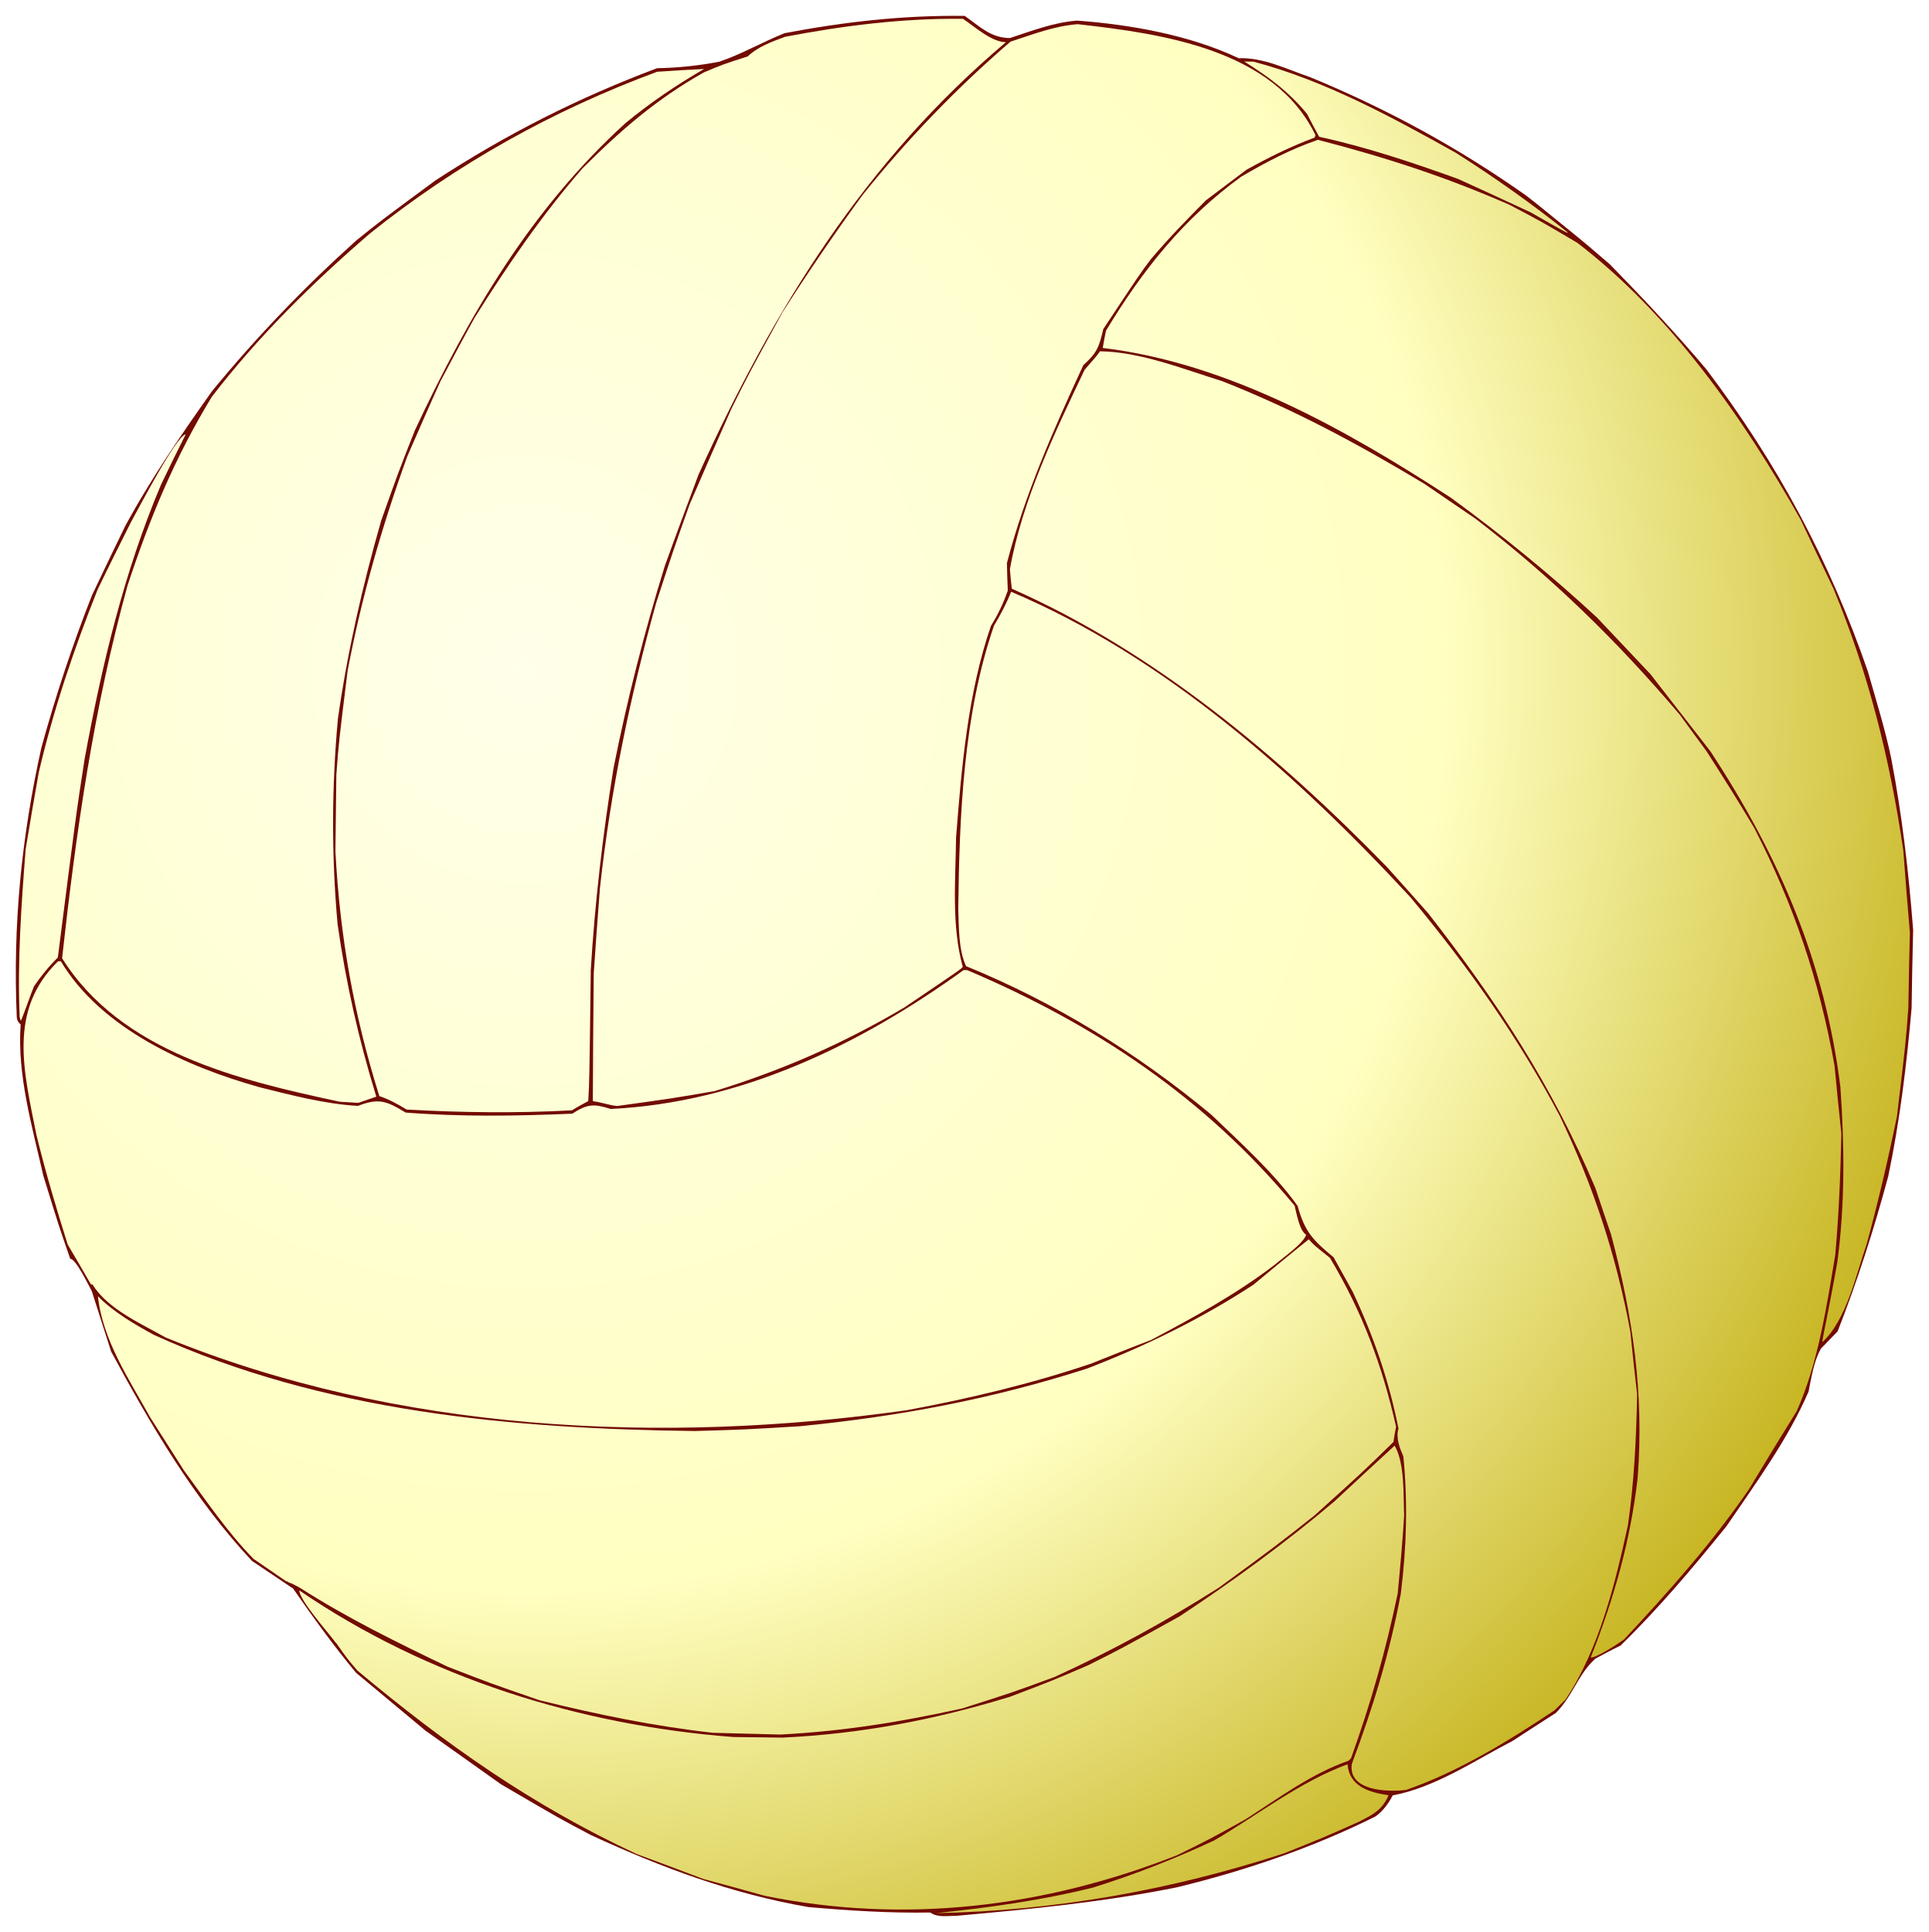
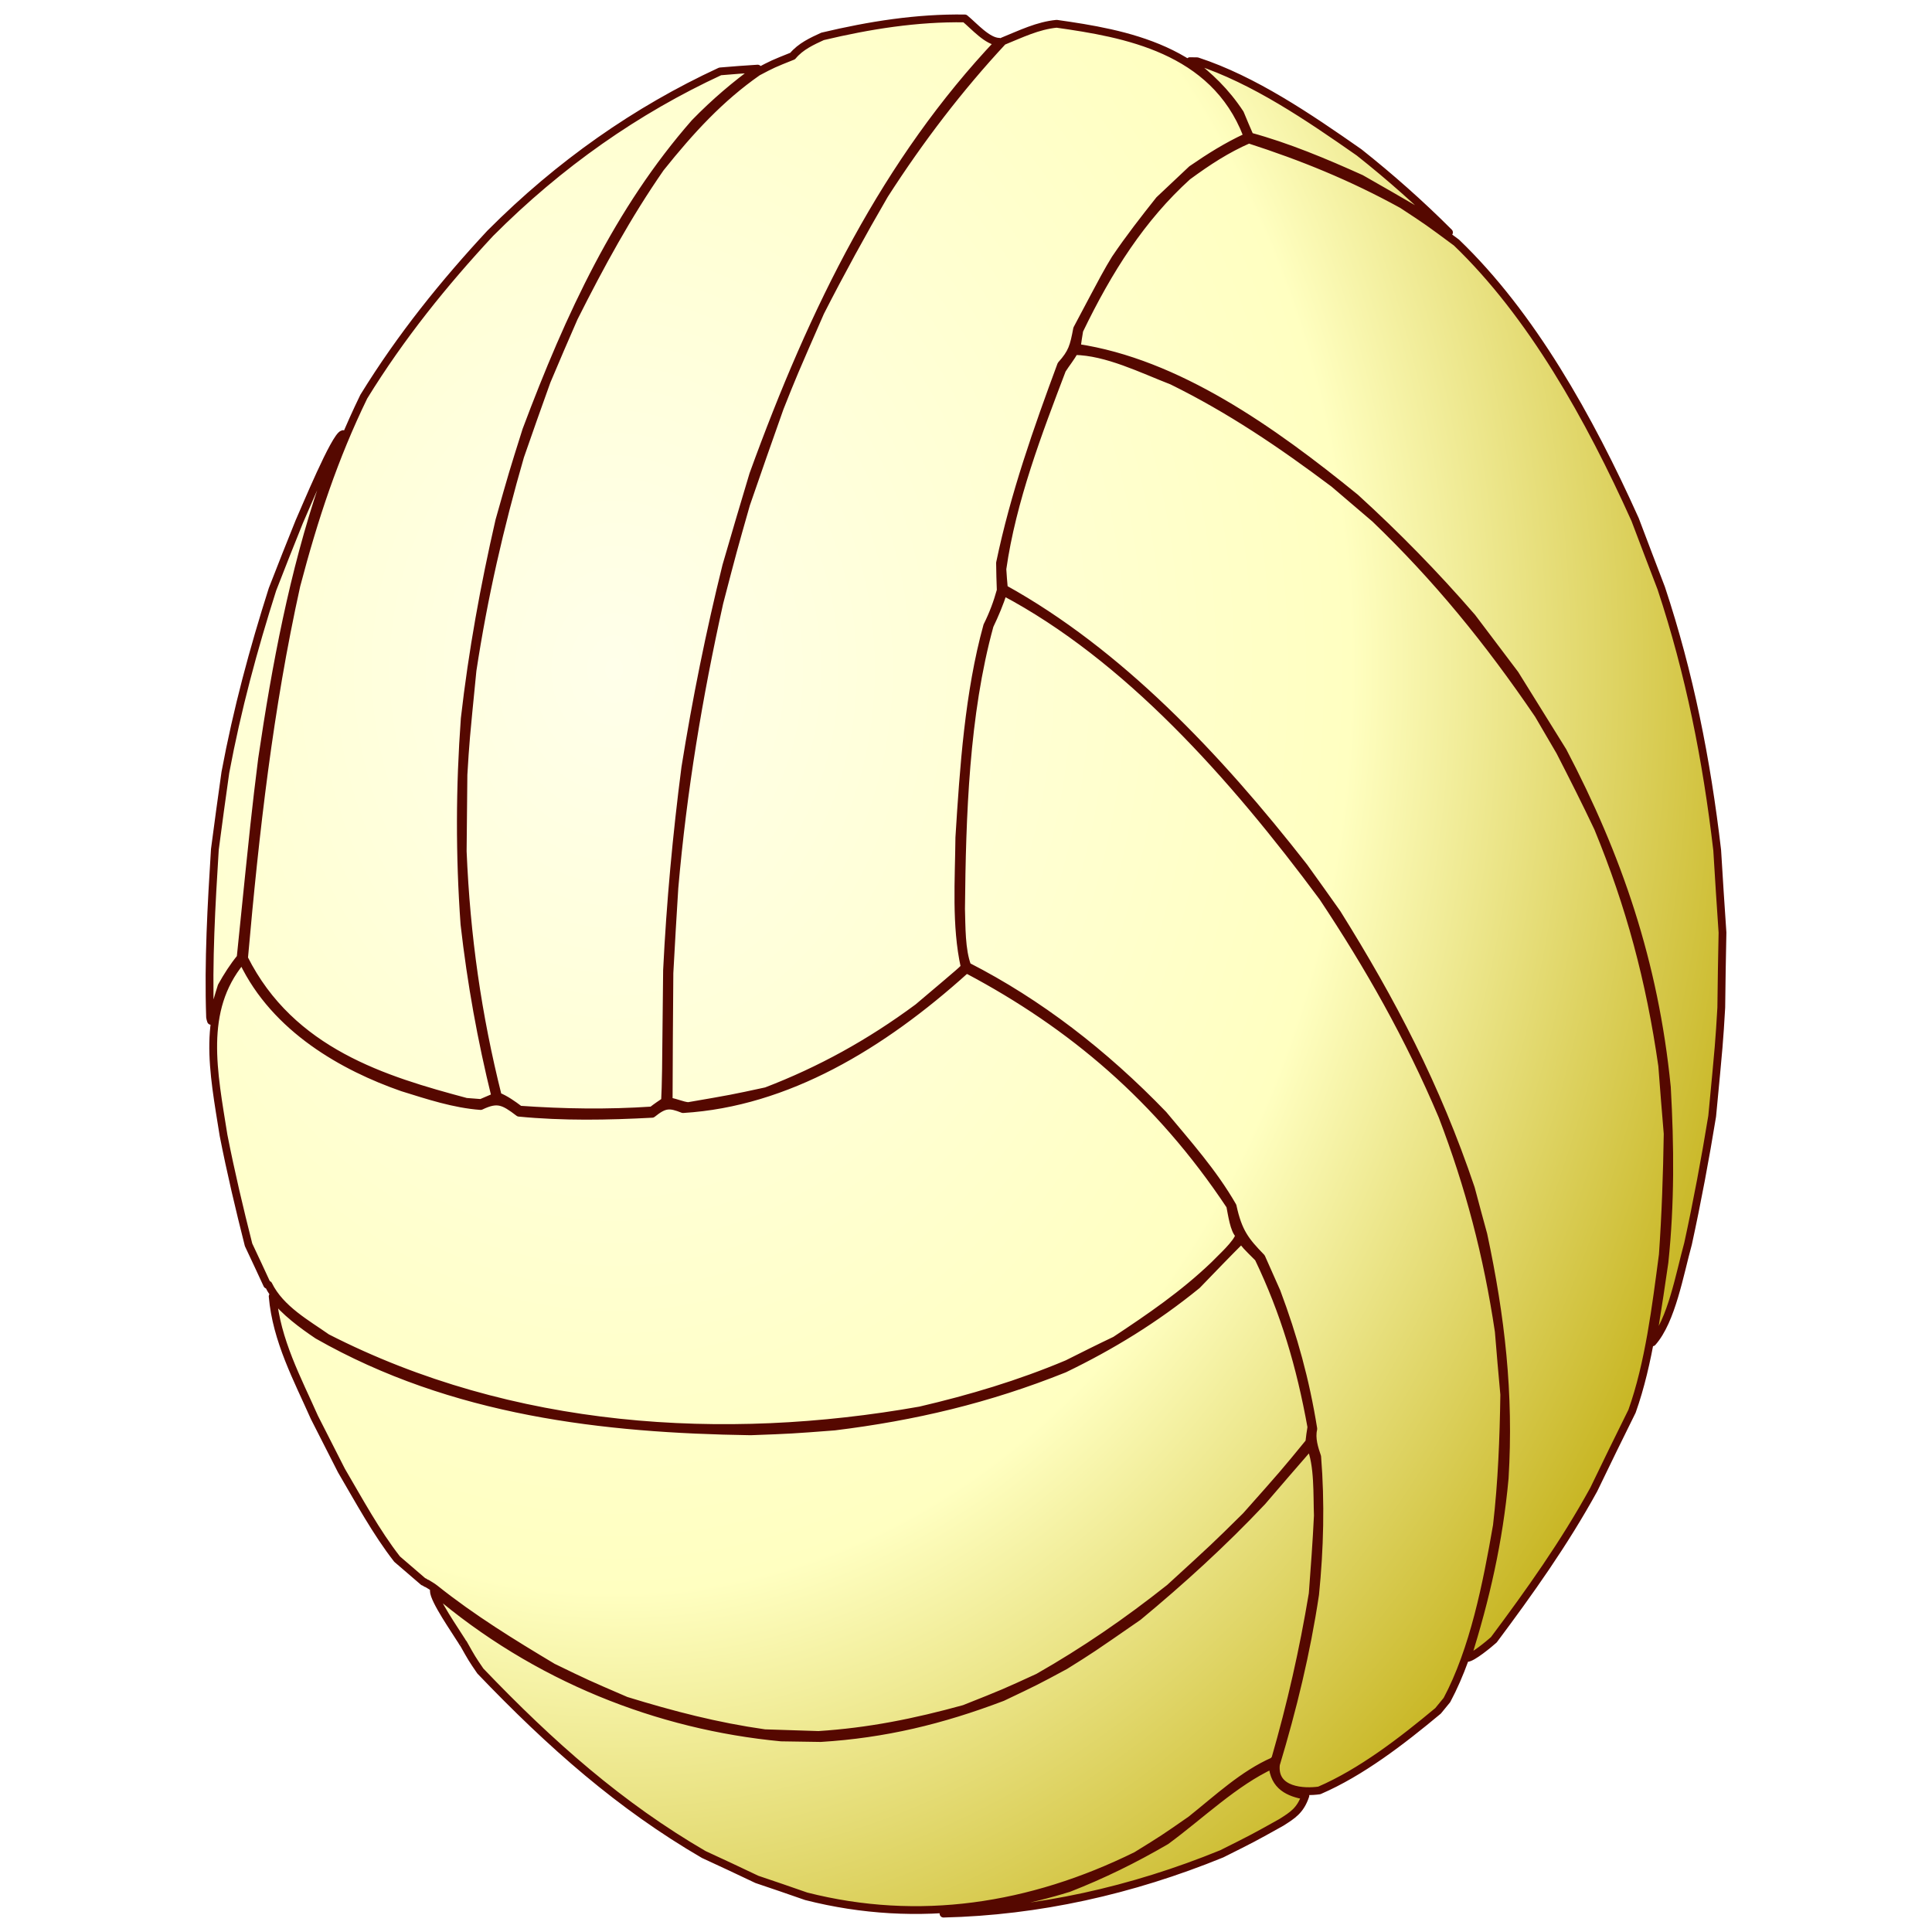
- <svg xmlns="http://www.w3.org/2000/svg" xmlns:xlink="http://www.w3.org/1999/xlink" height="433.912" id="svg1346" version="1.0" viewBox="0 0 215.9 279.4" width="433.209" x="0" xml:space="preserve" y="0">
+ <svg xmlns="http://www.w3.org/2000/svg" xmlns:xlink="http://www.w3.org/1999/xlink" height="433.21" id="svg1346" version="1.0" viewBox="0 0 215.9 279.4" width="433.21" x="0" xml:space="preserve" y="0">
  <defs id="defs1348">
    <linearGradient id="linearGradient2140">
      <stop id="stop2142" offset="0" style="stop-color: rgb(255, 255, 234); stop-opacity: 1;" />
      <stop id="stop2148" offset="0.59" style="stop-color: rgb(255, 255, 193); stop-opacity: 1;" />
      <stop id="stop2144" offset="1" style="stop-color: rgb(191, 170, 10); stop-opacity: 1;" />
    </linearGradient>
    <style id="style1350" type="text/css">
   
    .fil0 {fill:#663300}
    .fil1 {fill:url(#id0)}
   
  </style>
    <radialGradient cx="70.284" cy="86.921" fx="70.284" fy="86.921" gradientUnits="userSpaceOnUse" id="id0" r="79.477">
      <stop id="stop1353" offset="0" style="stop-color: rgb(255, 255, 255); stop-opacity: 1;" />
      <stop id="stop1355" offset="0.369" style="stop-color: rgb(253, 252, 201); stop-opacity: 1;" />
      <stop id="stop1357" offset="1" style="stop-color: rgb(204, 153, 51); stop-opacity: 1;" />
    </radialGradient>
    <radialGradient cx="94.343" cy="101.327" fx="94.343" fy="101.327" gradientTransform="scale(1.00113,0.998866)" gradientUnits="userSpaceOnUse" id="radialGradient2146" r="130.287" xlink:href="#linearGradient2140" />
    <radialGradient cx="94.343" cy="101.327" fx="94.343" fy="101.327" gradientTransform="scale(1.00113,0.998866)" gradientUnits="userSpaceOnUse" id="radialGradient2209" r="130.287" xlink:href="#linearGradient2140" />
-     <radialGradient xlink:href="#linearGradient2140" id="radialGradient3264" gradientUnits="userSpaceOnUse" gradientTransform="scale(1.00113,0.998866)" cx="94.343" cy="101.327" fx="94.343" fy="101.327" r="130.287" />
+     <radialGradient xlink:href="#linearGradient2140" id="radialGradient2394" gradientUnits="userSpaceOnUse" gradientTransform="matrix(-1.6876637e-2,1.736796,1.385907,2.1053983e-2,-81.75335,-69.20441)" cx="94.343" cy="101.327" fx="94.343" fy="101.327" r="130.287" />
  </defs>
-   <g id="volley" transform="matrix(-2.1067704e-2,1.733998,1.733998,2.1067704e-2,-129.1409,-69.112)">
-     <path d="M 114.775,217.241 C 109.949,216.81 105.2,216.2 100.475,215.235 C 98.062,214.701 95.649,213.914 93.262,213.203 C 84.016,209.875 76.015,205.456 68.243,199.436 C 65.245,196.845 62.401,194.102 59.581,191.283 C 58.827,190.394 57.423,188.691 56.924,188.048 C 55.933,186.771 54.901,185.52 53.942,184.247 C 49.98,178.481 46.881,172.614 44.29,166.137 C 43.655,164.181 42.665,162.2 42.766,160.117 C 40.887,156.002 40.074,151.1 39.795,146.604 C 39.972,144.623 40.684,142.896 41.319,141.016 C 41.319,139.416 40.404,138.527 39.515,137.231 C 39.515,132.126 40.125,127.224 41.141,122.22 C 41.903,120.391 42.919,118.689 43.579,116.835 C 43.935,115.108 44.138,113.381 44.189,111.628 C 46.754,105.05 49.853,99.106 53.79,93.239 C 57.194,88.743 57.194,88.743 58.87,86.711 C 62.858,82.393 66.998,78.507 71.57,74.849 C 75.253,72.309 78.961,69.82 82.924,67.737 C 84.854,66.823 86.785,65.934 88.715,65.045 C 92.931,63.444 97.122,62.124 101.466,60.981 C 108.984,59.406 116.299,58.771 123.996,59.203 C 124.3,59.253 124.377,59.33 124.58,59.533 C 128.796,59.279 133.063,60.6 137.127,61.565 C 141.318,62.911 141.318,62.911 144.062,63.902 C 144.062,64.384 146.297,65.476 146.729,65.73 C 148.405,66.289 150.081,66.848 151.758,67.407 C 157.879,70.81 164.001,74.493 169.081,79.37 C 169.817,80.513 170.579,81.656 171.341,82.825 C 173.729,84.526 176.066,86.254 178.301,88.159 C 179.876,90.089 181.45,92.045 183.051,94.001 C 184.498,96.109 185.972,98.217 187.445,100.351 C 190.264,105.304 190.264,105.304 191.61,107.945 C 194.252,113.863 196.335,119.68 197.376,126.106 C 197.63,129.484 197.808,132.888 197.706,136.292 C 198.138,136.876 197.96,137.714 197.96,138.425 C 197.325,144.623 196.665,150.744 195.344,156.866 C 193.896,162.504 191.915,168.118 189.248,173.299 C 188.816,173.909 188.131,174.392 187.47,174.722 C 186.759,178.278 184.473,181.529 182.797,184.679 C 182.009,185.847 181.222,187.041 180.434,188.235 C 179.012,189.632 177.158,190.063 175.862,191.486 C 175.481,192.172 175.1,192.857 174.745,193.569 C 171.595,196.718 168.166,199.538 164.686,202.281 C 161.08,204.668 157.397,207.31 153.383,208.986 C 152.19,209.215 150.843,209.393 149.777,209.977 C 149.294,210.434 148.811,210.891 148.329,211.349 C 144.036,212.974 139.794,214.27 135.349,215.413 C 130.701,216.327 126.028,216.835 121.303,217.191 C 119.119,217.191 116.934,217.216 114.775,217.241 L 114.775,217.241 z" id="_128508744" style="fill:#720b00;fill-opacity:1" />
-     <path d="M 114.996,216.971 C 112.71,216.743 110.424,216.54 108.138,216.336 C 100.595,215.143 93.406,213.263 86.371,210.24 C 84.466,209.301 82.561,208.361 80.681,207.446 C 72.248,202.57 63.714,196.423 57.821,188.549 C 56.094,185.552 56.094,185.552 54.722,182.859 C 52.462,177.551 50.861,172.394 49.49,166.806 C 50.328,164.495 51.369,162.565 52.639,160.456 C 56.17,155.707 60.513,152.328 65.619,149.331 C 66.101,149.23 66.584,149.153 67.067,149.077 C 68.184,159.542 73.671,169.524 79.208,178.262 C 82.256,182.554 85.507,186.644 89.038,190.555 C 90.587,192.054 92.136,193.553 93.711,195.077 C 95.819,196.753 97.953,198.455 100.087,200.157 C 108.773,205.999 117.536,209.91 127.95,211.333 C 132.878,211.739 137.653,211.841 142.555,211.256 C 146.721,210.571 149.007,210.063 149.236,210.088 C 147.407,212.069 143.495,212.857 140.981,213.695 C 137.45,214.609 133.894,215.397 130.313,216.082 C 124.14,216.743 124.14,216.743 121.245,216.921 C 119.162,216.921 117.079,216.946 114.996,216.971 L 114.996,216.971 z M 75.195,72.699 C 75.347,71.887 81.545,68.788 82.561,68.229 C 84.44,67.315 86.32,66.4 88.225,65.511 C 93.254,63.581 98.258,61.955 103.541,60.787 C 105.675,60.431 107.808,60.101 109.967,59.771 C 114.615,59.466 119.289,59.187 123.963,59.441 C 124.064,59.466 124.166,59.491 124.267,59.542 C 124.217,59.618 121.778,60.431 121.372,60.609 C 120.508,61.193 119.695,61.828 118.959,62.565 C 107.021,63.936 107.021,63.936 102.373,64.597 C 94.524,65.943 86.802,67.67 79.411,70.693 C 77.989,71.353 76.592,72.014 75.195,72.699 L 75.195,72.699 z M 44.207,115.549 C 44.283,114.228 44.384,112.933 44.486,111.638 C 47.813,102.976 52.385,95.001 58.278,87.838 C 62.469,83.088 66.965,78.643 72.045,74.833 C 77.15,71.81 82.23,69.778 87.869,68 C 98.182,65.283 108.418,63.962 119.01,62.92 C 126.782,67.924 128.992,77.754 130.694,86.212 C 130.719,86.72 130.744,87.228 130.77,87.762 C 130.592,88.244 130.414,88.752 130.236,89.26 C 125.487,87.736 120.813,86.619 115.885,85.857 C 110.17,85.272 104.481,85.222 98.74,85.679 C 93.102,86.415 87.691,87.584 82.205,89.082 C 78.243,90.429 78.243,90.429 74.636,91.8 C 64.958,96.194 56.145,101.198 48.804,109.047 C 47.051,111.13 45.604,113.212 44.207,115.549 L 44.207,115.549 z M 41.667,140.695 C 41.667,139.476 40.397,138.079 39.762,137.088 C 39.762,132.085 40.447,127.157 41.438,122.28 C 41.844,121.213 42.302,119.994 43.114,119.181 C 43.8,117.124 43.8,117.124 44.486,115.549 C 46.721,111.663 49.414,108.64 52.614,105.516 C 56.602,102.138 60.767,99.369 65.212,96.652 C 66.965,95.712 68.743,94.797 70.521,93.883 C 72.604,92.969 74.712,92.08 76.82,91.191 C 82.738,89.133 88.58,87.533 94.727,86.441 C 100.645,85.78 100.645,85.78 103.439,85.603 C 105.548,85.603 107.681,85.603 109.815,85.603 C 116.901,86.06 123.429,87.304 130.186,89.514 C 130.44,90.327 130.846,91.064 131.278,91.8 C 131.481,96.398 131.481,100.995 131.176,105.592 C 130.897,106.024 130.643,106.481 130.389,106.939 C 128.687,107.015 128.687,107.015 119.467,107.015 C 113.803,107.294 108.164,107.878 102.55,108.717 C 96.861,109.783 91.247,111.13 85.685,112.781 C 83.119,113.67 80.579,114.584 78.039,115.498 C 64.095,121.62 51.725,129.062 41.667,140.695 L 41.667,140.695 z M 49.109,166.603 C 41.971,163.047 40.803,153.7 40.092,146.664 C 40.27,144.683 40.981,142.956 41.616,141.076 C 45.553,136.606 49.871,132.567 54.57,128.884 C 57.796,126.598 61.072,124.414 64.425,122.331 C 69.683,119.537 69.683,119.537 72.477,118.191 C 75.144,117.048 77.836,115.905 80.529,114.787 C 84.389,113.466 84.389,113.466 88.784,112.095 C 96.658,110.012 104.455,108.488 112.583,107.701 C 114.946,107.548 117.308,107.396 119.695,107.269 C 123.251,107.269 126.807,107.294 130.389,107.32 C 130.516,108.234 130.719,108.691 130.77,109.352 C 130.084,113.924 130.084,113.924 129.424,117.48 C 127.646,123.042 125.309,128.198 122.261,133.202 C 118.984,137.927 118.984,137.927 118.806,138.028 C 115.377,137.038 111.593,137.342 108.037,137.342 C 102.22,137.723 95.946,138.181 90.358,140.035 C 89.393,140.619 88.453,141.051 87.387,141.406 C 86.625,141.356 85.863,141.33 85.101,141.305 C 79.36,142.727 73.899,145.064 68.514,147.477 C 67.473,148.62 66.965,148.772 65.492,149.103 C 60.767,152.151 60.767,152.151 59.599,153.014 C 57.872,154.437 56.246,155.986 54.646,157.535 C 53.782,158.653 52.919,159.771 52.055,160.888 C 50.988,162.768 50.074,164.546 49.312,166.527 C 49.236,166.552 49.16,166.578 49.109,166.603 L 49.109,166.603 z M 140.803,166.933 C 140.473,166.375 139.05,166.121 138.39,165.943 C 129.5,158.374 123.505,149.179 119.086,138.409 C 119.086,138.308 119.086,138.206 119.086,138.104 C 125.461,129.494 130.363,119.639 131.024,108.818 C 130.592,107.396 130.617,106.888 131.456,105.618 C 131.71,100.995 131.837,96.347 131.532,91.724 C 130.567,90.098 130.338,89.463 131.024,87.736 C 130.897,84.968 130.211,82.25 129.576,79.557 C 127.95,73.436 124.852,66.248 119.264,62.819 C 119.264,62.743 119.264,62.666 119.264,62.59 C 123.429,58.425 128.509,59.847 133.792,60.965 C 136.84,61.752 139.888,62.692 142.886,63.682 C 143.978,64.343 145.07,65.003 146.188,65.664 C 146.188,65.689 146.188,65.74 146.188,65.791 C 148.22,67.061 149.413,69.905 150.531,71.937 C 158.176,91.292 158.989,113.416 155.84,133.837 C 154.798,139.07 153.528,144.124 151.776,149.128 C 151.09,150.779 150.404,152.43 149.744,154.106 C 147.788,157.688 145.857,161.142 143.343,164.343 C 142.809,164.952 141.514,166.756 140.803,166.933 L 140.803,166.933 z M 187.463,174.376 C 187.234,172.648 186.726,171.099 184.923,170.921 C 186.421,166.984 189.241,163.479 191.4,159.898 C 193,156.57 194.321,153.319 195.464,149.814 C 196.581,145.547 197.242,141.178 197.75,136.784 C 197.445,146.664 195.591,156.367 192.416,165.714 C 191.069,168.965 191.069,168.965 189.723,171.886 C 189.114,173.055 188.707,173.868 187.463,174.376 L 187.463,174.376 z M 156.729,174.63 C 151.623,173.41 147.204,171.709 142.708,168.94 C 141.641,167.568 141.641,167.568 141.184,167.162 C 142.454,165.613 143.749,164.089 145.045,162.565 C 147.966,158.196 150.226,153.7 152.182,148.823 C 154.824,140.924 156.373,133.202 157.287,124.922 C 157.618,120.426 157.618,120.426 157.795,116.184 C 157.795,100.893 156.576,85.145 150.328,70.972 C 149.49,69.372 148.448,67.543 147.153,66.248 C 150.81,66.68 154.062,68.94 157.186,70.718 C 158.634,71.658 160.107,72.623 161.58,73.588 C 164.044,75.443 166.685,77.271 168.895,79.481 C 169.505,80.396 170.114,81.31 170.749,82.25 C 170.724,82.351 170.906,82.511 170.88,82.612 C 171.038,82.918 171.112,83.139 171.306,83.452 C 173.772,87.425 175.731,91.552 177.709,95.813 C 179.03,99.344 179.03,99.344 180.401,103.484 C 181.544,108.386 182.433,112.958 182.941,117.962 C 182.967,119.816 182.992,121.696 183.018,123.576 C 182.687,128.808 181.849,133.634 180.655,138.739 C 179.284,142.88 179.284,142.88 177.938,146.41 C 175.677,151.211 173.213,155.58 170.318,160.025 C 166.812,164.698 166.812,164.698 164.222,167.899 C 160.589,171.836 160.589,171.836 157.999,174.426 C 157.567,174.477 157.135,174.553 156.729,174.63 L 156.729,174.63 z M 164.095,175.392 C 162.494,175.29 159.802,175.417 158.303,174.528 C 159.853,172.877 161.428,171.226 163.002,169.575 C 166.533,165.511 169.733,161.218 172.756,156.773 C 175.55,151.871 175.55,151.871 176.922,149.204 C 178.268,146.182 178.268,146.182 179.639,142.702 C 181.646,136.377 182.865,130.434 183.272,123.804 C 183.272,122.433 183.272,121.061 183.272,119.689 C 182.459,106.913 178.649,94.086 171.486,83.342 C 172.248,83.342 174.856,85.685 175.542,86.218 C 175.542,86.243 175.829,86.415 175.829,86.466 C 177.099,87.381 177.099,87.381 178.115,88.27 C 184.186,95.712 189.19,103.002 193.127,111.739 C 193.787,113.593 194.448,115.448 195.133,117.302 C 195.565,119.004 196.022,120.731 196.48,122.458 C 198.715,134.167 197.165,145.826 192.67,156.824 C 191.247,159.618 191.247,159.618 189.622,162.463 C 187.793,165.257 185.761,167.873 184.618,171.023 C 184.542,171.074 184.491,171.124 184.44,171.201 C 179.817,172.801 175.423,173.995 170.622,174.934 C 168.463,175.112 166.279,175.29 164.095,175.392 L 164.095,175.392 z M 56.983,187.761 C 54.62,184.739 52.436,181.564 50.429,178.313 C 47.534,172.979 44.511,167.264 43.038,161.345 C 43.038,161.091 43.038,160.837 43.038,160.583 C 44.308,162.666 45.476,164.292 47.331,165.867 C 47.966,166.197 48.601,166.552 49.236,166.908 C 50.048,170.87 51.293,174.731 52.614,178.541 C 53.503,180.573 54.417,182.605 55.332,184.637 C 56.983,187.609 56.983,187.609 56.983,187.761 z M 153.782,194.696 C 152.029,194.467 150.277,194.264 148.524,194.061 C 142.149,192.791 136.459,190.835 130.643,187.965 C 124.064,184.383 118.247,180.141 112.558,175.29 C 102.55,165.79 92.771,154.614 87.488,141.686 C 88.479,141.305 89.418,140.822 90.333,140.289 C 97.775,137.825 106.233,137.596 113.98,137.596 C 115.453,137.673 117.409,137.647 118.755,138.308 C 121.702,145.775 125.817,152.633 130.871,158.882 C 133.233,161.396 135.621,164.139 138.415,166.197 C 140.574,166.806 141.311,167.568 142.657,169.245 C 143.597,169.778 144.536,170.312 145.502,170.87 C 149.235,172.674 152.817,173.969 156.881,174.833 C 157.668,174.604 158.506,174.96 159.192,175.265 C 163.028,175.696 166.863,175.62 170.673,175.188 C 175.601,174.325 180.198,172.979 184.897,171.277 C 187.158,170.997 187.208,174.274 187.005,175.823 C 185.456,180.141 182.814,184.332 180.223,188.117 C 179.919,188.422 179.614,188.727 179.309,189.031 C 175.093,191.775 169.555,193.07 164.704,194.061 C 161.046,194.543 157.465,194.67 153.782,194.696 L 153.782,194.696 z M 131.836,211.46 C 129.931,211.231 128.052,211.028 126.172,210.825 C 119.035,209.453 112.863,207.294 106.436,203.89 C 104.303,202.595 102.195,201.223 100.112,199.852 C 99.096,199.09 98.08,198.328 97.064,197.566 C 90.942,192.232 85.786,186.822 80.935,180.345 C 79.97,178.897 79.004,177.449 78.065,176.027 C 74.813,170.464 71.994,165.079 69.708,159.059 C 68.768,155.884 67.346,152.227 67.346,148.849 C 67.93,148.468 68.362,148.01 68.921,147.579 C 74.153,145.166 79.893,142.499 85.608,141.559 C 86.142,141.61 86.675,141.66 87.234,141.737 C 92.365,153.725 100.874,164.114 110.043,173.283 C 111.313,174.452 112.583,175.62 113.879,176.789 C 121.118,182.58 128.128,187.304 136.637,191.013 C 137.907,191.444 139.177,191.902 140.472,192.359 C 147.28,194.264 153.68,195.28 160.767,194.823 C 165.999,194.289 170.851,192.968 175.778,191.089 C 175.778,191.622 174.585,193.375 174.229,193.857 C 170.216,197.515 166.101,201.096 161.58,204.119 C 159.37,205.414 157.186,206.71 155.001,208.031 C 150.988,209.758 146.238,210.418 141.92,211.079 C 138.567,211.333 135.215,211.434 131.836,211.46 L 131.836,211.46 z" id="_22009664" style="fill:url(#radialGradient3264);fill-opacity:1" />
-   </g>
+   <path style="fill:url(#radialGradient2394);fill-opacity:1;stroke:#550800;stroke-width:1.126;stroke-linejoin:round;stroke-miterlimit:4;stroke-dasharray:none;stroke-opacity:1" id="_22009664" d="M 217.352,134.869 C 217.073,130.898 216.829,126.928 216.586,122.958 C 215.057,109.846 212.57,97.336 208.495,85.066 C 207.223,81.741 205.951,78.417 204.714,75.137 C 198.09,60.404 189.705,45.469 178.88,35.08 C 174.75,32.02 174.75,32.02 171.038,29.584 C 163.71,25.55 156.583,22.666 148.853,20.168 C 145.632,21.574 142.936,23.34 139.989,25.499 C 133.34,31.523 128.579,38.987 124.334,47.781 C 124.185,48.616 124.072,49.452 123.958,50.288 C 138.459,52.447 152.216,62.175 164.246,71.966 C 170.151,77.344 175.77,83.07 181.137,89.278 C 183.191,91.997 185.244,94.717 187.332,97.481 C 189.622,101.174 191.947,104.911 194.273,108.648 C 202.232,123.842 207.511,139.127 209.309,157.223 C 209.79,165.78 209.851,174.067 208.958,182.559 C 207.936,189.771 207.192,193.726 207.224,194.123 C 210.003,190.992 211.162,184.223 212.367,179.878 C 213.696,173.772 214.848,167.62 215.86,161.421 C 216.88,150.727 216.88,150.727 217.176,145.708 C 217.211,142.094 217.281,138.482 217.352,134.869 L 217.352,134.869 z M 17.848,62.778 C 16.718,63.026 12.314,73.712 11.521,75.463 C 10.221,78.704 8.92,81.946 7.655,85.232 C 4.892,93.916 2.552,102.563 0.842,111.704 C 0.312,115.398 -0.182,119.092 -0.676,122.831 C -1.178,130.888 -1.644,138.99 -1.37,147.103 C -1.337,147.28 -1.303,147.457 -1.235,147.634 C -1.128,147.548 0.041,143.335 0.294,142.633 C 1.119,141.148 2.014,139.751 3.049,138.488 C 5.153,117.807 5.153,117.807 6.148,109.757 C 8.148,96.169 10.674,82.81 14.993,70.051 C 15.933,67.597 16.873,65.187 17.848,62.778 L 17.848,62.778 z M 77.824,9.922 C 75.99,10.027 74.191,10.176 72.392,10.325 C 60.318,15.915 49.175,23.678 39.137,33.75 C 32.476,40.921 26.233,48.627 20.861,57.359 C 16.582,66.153 13.677,74.923 11.115,84.668 C 7.17,102.501 5.165,120.231 3.541,138.584 C 10.353,152.173 23.954,156.214 35.661,159.345 C 36.366,159.4 37.07,159.454 37.81,159.51 C 38.482,159.211 39.19,158.914 39.898,158.616 C 37.863,150.344 36.392,142.212 35.417,133.648 C 34.703,123.721 34.729,113.849 35.46,103.9 C 36.577,94.133 38.289,84.772 40.461,75.286 C 42.395,68.44 42.395,68.44 44.359,62.212 C 50.619,45.515 57.711,30.33 68.724,17.761 C 71.644,14.765 74.558,12.297 77.824,9.922 L 77.824,9.922 z M 112.756,6.046 C 111.064,6.02 109.147,3.788 107.784,2.665 C 100.841,2.56 93.993,3.646 87.209,5.261 C 85.722,5.944 84.023,6.711 82.882,8.104 C 80.015,9.251 80.015,9.251 77.819,10.407 C 72.389,14.203 68.15,18.81 63.761,24.296 C 59.007,31.143 55.095,38.312 51.249,45.966 C 49.916,48.986 48.617,52.052 47.319,55.117 C 46.015,58.711 44.746,62.35 43.477,65.988 C 40.522,76.212 38.204,86.313 36.585,96.954 C 35.569,107.207 35.569,107.207 35.275,112.05 C 35.239,115.708 35.203,119.409 35.167,123.111 C 35.682,135.414 37.299,146.765 40.251,158.533 C 41.375,158.991 42.39,159.712 43.405,160.476 C 49.78,160.926 56.159,161.022 62.543,160.591 C 63.146,160.115 63.785,159.684 64.424,159.253 C 64.558,156.302 64.558,156.302 64.714,140.307 C 65.197,130.486 66.102,120.716 67.36,110.995 C 68.936,101.147 70.898,91.437 73.283,81.822 C 74.56,77.39 75.871,73.003 77.183,68.616 C 85.911,44.553 96.446,23.25 112.756,6.046 L 112.756,6.046 z M 148.577,19.503 C 143.764,7.046 130.814,4.822 121.064,3.44 C 118.313,3.706 115.904,4.904 113.285,5.966 C 107.017,12.702 101.34,20.108 96.151,28.182 C 92.925,33.73 89.839,39.368 86.892,45.141 C 82.927,54.204 82.927,54.204 81.012,59.022 C 79.381,63.625 77.75,68.272 76.154,72.919 C 74.256,79.589 74.256,79.589 72.279,87.183 C 69.257,100.8 67.011,114.295 65.781,128.38 C 65.53,132.474 65.279,136.569 65.062,140.709 C 65.002,146.878 64.977,153.047 64.952,159.261 C 66.219,159.501 66.85,159.863 67.765,159.965 C 74.12,158.871 74.12,158.871 79.065,157.801 C 86.813,154.833 94.007,150.888 101.001,145.706 C 107.611,140.121 107.611,140.121 107.755,139.815 C 106.439,133.845 106.925,127.286 106.985,121.117 C 107.612,111.034 108.352,100.16 111.019,90.504 C 111.846,88.842 112.461,87.221 112.972,85.378 C 112.914,84.055 112.892,82.732 112.87,81.41 C 114.94,71.481 118.274,62.056 121.713,52.765 C 123.316,50.983 123.536,50.105 124.019,47.556 C 128.328,39.424 128.328,39.424 129.546,37.415 C 131.549,34.449 133.726,31.662 135.903,28.918 C 137.468,27.443 139.033,25.969 140.598,24.494 C 143.224,22.683 145.706,21.134 148.468,19.854 C 148.505,19.722 148.541,19.591 148.577,19.503 L 148.577,19.503 z M 147.49,178.584 C 146.72,177.999 146.392,175.526 146.156,174.377 C 135.804,158.795 123.147,148.202 108.279,140.307 C 108.138,140.305 107.997,140.303 107.856,140.301 C 95.802,151.18 82.045,159.477 67.021,160.394 C 65.055,159.615 64.349,159.648 62.573,161.076 C 56.155,161.419 49.703,161.541 43.295,160.915 C 41.055,159.206 40.178,158.796 37.77,159.95 C 33.931,159.671 30.172,158.424 26.447,157.266 C 17.981,154.317 8.059,148.789 3.396,139.023 C 3.29,139.021 3.184,139.019 3.079,139.018 C -2.771,146.157 -0.883,155 0.578,164.189 C 1.619,169.493 2.872,174.801 4.196,180.021 C 5.094,181.93 5.992,183.839 6.889,185.791 C 6.924,185.792 6.995,185.793 7.065,185.794 C 8.793,189.346 12.72,191.477 15.521,193.459 C 42.246,207.13 72.928,209.006 101.316,203.973 C 108.593,202.276 115.628,200.18 122.6,197.245 C 124.902,196.09 127.205,194.935 129.542,193.825 C 134.544,190.507 139.369,187.231 143.852,182.936 C 144.707,182.023 147.231,179.814 147.49,178.584 L 147.49,178.584 z M 157.029,259.688 C 154.636,259.255 152.495,258.341 152.279,255.209 C 146.791,257.726 141.88,262.543 136.875,266.213 C 132.231,268.919 127.698,271.142 122.815,273.051 C 116.876,274.9 110.803,275.953 104.698,276.742 C 118.412,276.421 131.906,273.409 144.928,268.098 C 149.462,265.831 149.462,265.831 153.537,263.557 C 155.169,262.524 156.303,261.837 157.029,259.688 L 157.029,259.688 z M 157.9,206.375 C 156.294,197.492 154.007,189.789 150.242,181.931 C 148.357,180.052 148.357,180.052 147.801,179.25 C 145.629,181.42 143.493,183.636 141.357,185.851 C 135.246,190.826 128.97,194.653 122.17,197.943 C 111.166,202.36 100.426,204.885 88.922,206.297 C 82.678,206.775 82.678,206.775 76.79,206.994 C 55.574,206.671 33.745,204.224 14.185,193.086 C 11.979,191.598 9.459,189.753 7.683,187.478 C 8.221,193.833 11.303,199.52 13.717,204.978 C 14.996,207.509 16.311,210.085 17.625,212.662 C 20.156,216.975 22.649,221.596 25.678,225.476 C 26.936,226.553 28.195,227.63 29.488,228.752 C 29.63,228.71 29.847,229.028 29.989,228.986 C 30.41,229.267 30.716,229.399 31.147,229.742 C 36.617,234.104 42.311,237.591 48.19,241.111 C 53.066,243.477 53.066,243.477 58.788,245.944 C 65.57,248.03 71.899,249.669 78.833,250.655 C 81.405,250.739 84.013,250.822 86.62,250.906 C 93.885,250.443 100.596,249.091 107.699,247.128 C 113.467,244.835 113.467,244.835 118.388,242.574 C 125.087,238.754 131.19,234.571 137.406,229.642 C 143.95,223.659 143.95,223.659 148.434,219.232 C 153.958,213.014 153.958,213.014 157.596,208.574 C 157.674,207.826 157.787,207.078 157.9,206.375 L 157.9,206.375 z M 158.833,219.17 C 158.719,216.392 158.94,211.723 157.732,209.105 C 155.415,211.758 153.098,214.455 150.781,217.152 C 145.082,223.192 139.073,228.653 132.854,233.803 C 126.006,238.547 126.006,238.547 122.282,240.871 C 118.065,243.142 118.065,243.142 113.214,245.448 C 104.405,248.796 96.138,250.786 86.933,251.351 C 85.03,251.323 83.127,251.294 81.224,251.265 C 63.511,249.585 45.778,242.705 30.991,230.052 C 30.978,231.374 34.185,235.949 34.913,237.15 C 34.948,237.15 35.182,237.652 35.253,237.653 C 36.5,239.876 36.5,239.876 37.716,241.657 C 47.94,252.346 57.97,261.18 70.027,268.194 C 72.588,269.379 75.15,270.564 77.711,271.793 C 80.065,272.578 82.454,273.407 84.842,274.237 C 101.051,278.361 117.254,275.919 132.589,268.351 C 136.49,265.943 136.49,265.943 140.464,263.182 C 144.372,260.069 148.036,256.599 152.425,254.682 C 152.497,254.551 152.568,254.464 152.675,254.377 C 154.973,246.391 156.703,238.793 158.088,230.485 C 158.371,226.743 158.655,222.957 158.833,219.17 L 158.833,219.17 z M 177.801,33.609 C 173.647,29.447 169.279,25.591 164.802,22.041 C 157.45,16.905 149.571,11.541 141.385,8.86 C 141.032,8.855 140.68,8.85 140.327,8.844 C 143.196,11.091 145.432,13.153 147.585,16.403 C 148.033,17.511 148.515,18.62 148.998,19.729 C 154.482,21.223 159.818,23.464 165.082,25.835 C 167.886,27.42 170.69,29.05 173.494,30.679 C 177.59,33.606 177.59,33.606 177.801,33.609 z M 185.79,201.686 C 185.503,198.641 185.25,195.596 184.998,192.551 C 183.343,181.464 180.726,171.552 176.841,161.401 C 171.983,149.913 166.196,139.733 159.561,129.76 C 146.549,112.198 131.207,94.997 113.358,85.559 C 112.813,87.27 112.127,88.89 111.372,90.465 C 107.828,103.324 107.368,117.993 107.237,131.433 C 107.318,133.99 107.25,137.383 108.144,139.732 C 118.455,145.001 127.901,152.284 136.485,161.185 C 139.935,165.336 143.7,169.536 146.508,174.426 C 147.317,178.184 148.362,179.478 150.666,181.849 C 151.39,183.491 152.114,185.132 152.873,186.819 C 155.312,193.334 157.049,199.575 158.179,206.643 C 157.849,208.004 158.328,209.466 158.739,210.662 C 159.274,217.325 159.103,223.977 158.44,230.578 C 157.159,239.108 155.213,247.056 152.773,255.172 C 152.347,259.088 156.892,259.245 159.046,258.925 C 165.063,256.328 170.922,251.834 176.217,247.419 C 176.645,246.897 177.073,246.374 177.501,245.852 C 181.378,238.595 183.269,229.016 184.725,220.621 C 185.457,214.285 185.693,208.075 185.79,201.686 L 185.79,201.686 z M 209.42,163.967 C 209.135,160.658 208.885,157.393 208.635,154.128 C 206.852,141.716 203.96,130.963 199.346,119.743 C 197.585,116.014 195.717,112.328 193.849,108.686 C 192.809,106.907 191.769,105.128 190.729,103.35 C 183.431,92.618 176.012,83.559 167.107,75.006 C 165.114,73.301 163.122,71.596 161.164,69.935 C 153.501,64.178 146.077,59.173 137.763,55.08 C 133.374,53.383 128.323,50.838 123.636,50.767 C 123.097,51.773 122.456,52.512 121.847,53.472 C 118.411,62.499 114.614,72.401 113.213,82.296 C 113.275,83.222 113.336,84.149 113.433,85.12 C 129.98,94.274 144.251,109.254 156.819,125.355 C 158.419,127.583 160.018,129.811 161.618,132.083 C 169.531,144.763 175.968,157.025 180.969,171.865 C 181.547,174.077 182.16,176.29 182.773,178.547 C 185.301,190.396 186.603,201.522 185.849,213.807 C 185.021,222.873 183.106,231.261 180.415,239.77 C 181.155,239.781 183.607,237.747 184.283,237.141 C 189.425,230.255 194.464,223.192 198.734,215.413 C 200.568,211.606 202.403,207.844 204.272,204.082 C 206.736,197.156 207.732,188.93 208.722,181.453 C 209.13,175.642 209.328,169.827 209.42,163.967 L 209.42,163.967 z" />
</svg>
